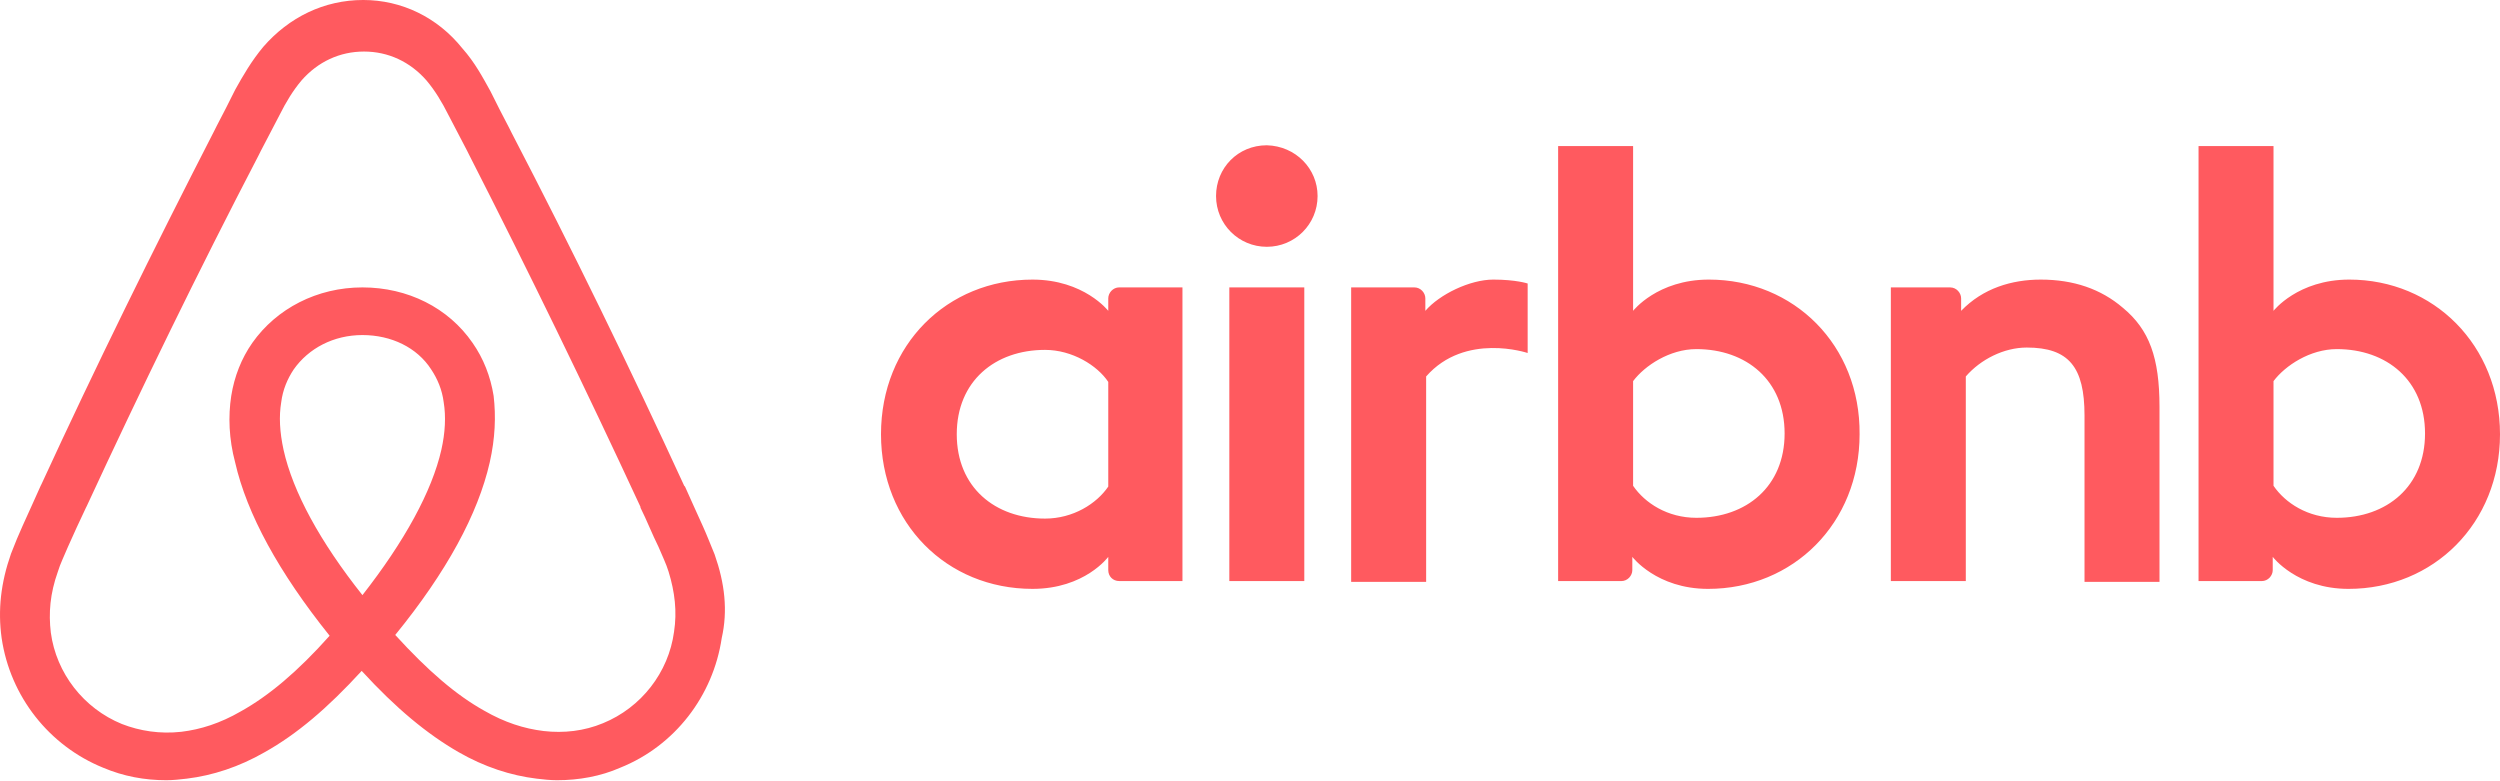
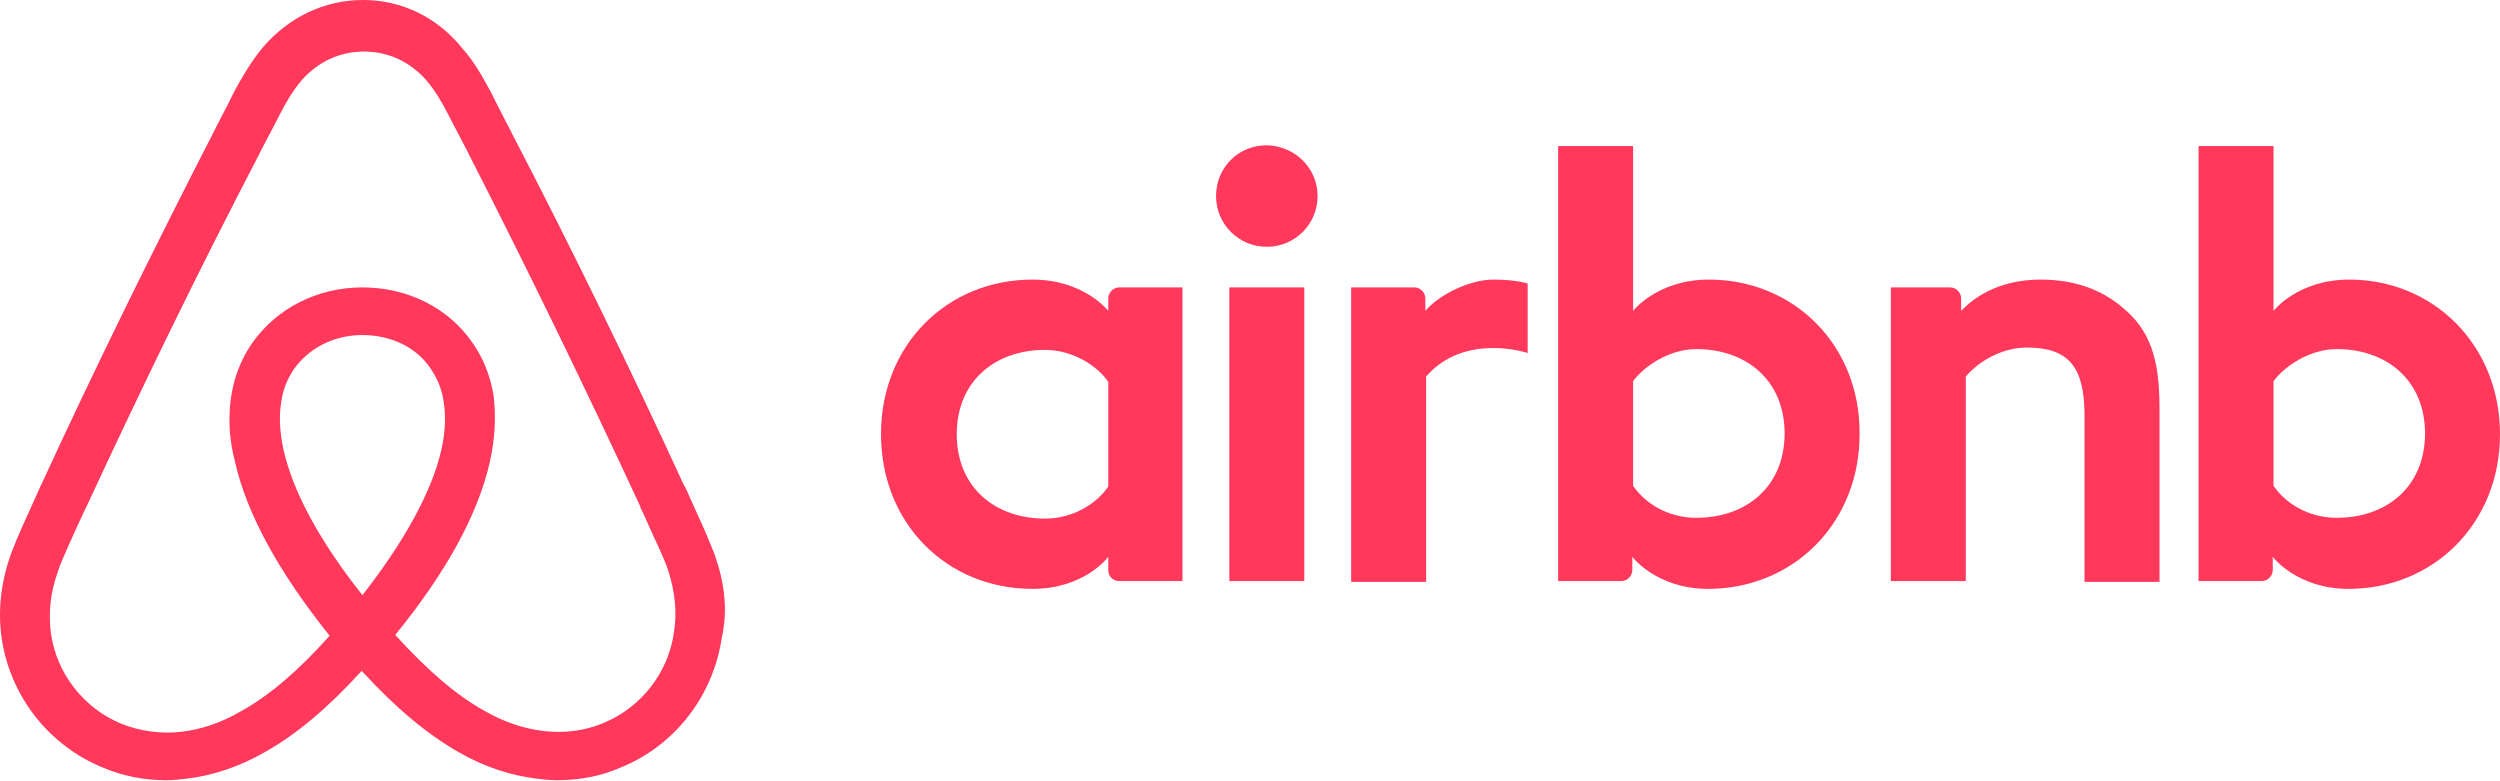
<svg xmlns="http://www.w3.org/2000/svg" viewBox="329.775 439.999 320.426 100.002">
-   <path d="M498.65 465.125c0 3.604-2.904 6.506-6.508 6.506s-6.506-2.902-6.506-6.506 2.803-6.506 6.506-6.506c3.706.1 6.508 3.003 6.508 6.506zm-26.828 13.114v1.602s-3.102-4.006-9.709-4.006c-10.91 0-19.42 8.309-19.42 19.82 0 11.412 8.41 19.82 19.42 19.82 6.707 0 9.709-4.104 9.709-4.104v1.701c0 .801.602 1.4 1.402 1.4h8.107v-37.639h-8.107c-.8.003-1.402.705-1.402 1.406zm0 24.123c-1.5 2.203-4.504 4.105-8.107 4.105-6.406 0-11.312-4.004-11.312-10.812 0-6.807 4.906-10.811 11.312-10.811 3.504 0 6.707 2.002 8.107 4.104v13.414zm15.516-25.526h9.609v37.639h-9.609v-37.639zm143.545-1.002c-6.607 0-9.711 4.006-9.711 4.006v-21.121h-9.609v55.756h8.109c.801 0 1.4-.701 1.4-1.402v-1.701s3.104 4.104 9.709 4.104c10.912 0 19.42-8.406 19.42-19.818s-8.508-19.824-19.318-19.824zm-1.602 30.532c-3.705 0-6.607-1.9-8.109-4.104v-13.414c1.502-2.002 4.705-4.104 8.109-4.104 6.406 0 11.311 4.004 11.311 10.811s-4.904 10.811-11.311 10.811zm-22.722-14.213v22.422h-9.611v-21.322c0-6.205-2.002-8.709-7.404-8.709-2.902 0-5.906 1.502-7.811 3.705v26.227h-9.607v-37.639h7.605c.801 0 1.402.701 1.402 1.402v1.602c2.803-2.904 6.506-4.006 10.209-4.006 4.205 0 7.709 1.203 10.512 3.605 3.402 2.803 4.705 6.406 4.705 12.713zm-57.76-16.319c-6.605 0-9.709 4.006-9.709 4.006v-21.121h-9.609v55.756h8.107c.801 0 1.402-.701 1.402-1.402v-1.701s3.104 4.104 9.709 4.104c10.912 0 19.42-8.406 19.42-19.818.1-11.413-8.408-19.824-19.32-19.824zm-1.602 30.532c-3.703 0-6.605-1.9-8.107-4.104v-13.414c1.502-2.002 4.705-4.104 8.107-4.104 6.408 0 11.312 4.004 11.312 10.811s-4.904 10.811-11.312 10.811zm-26.025-30.532c2.902 0 4.404.502 4.404.502v8.908s-8.008-2.703-13.012 3.004v26.326h-9.611v-37.738h8.109c.801 0 1.4.701 1.4 1.402v1.602c1.804-2.103 5.708-4.006 8.71-4.006zm-99.799 35.237c-.5-1.201-1.001-2.502-1.501-3.604-.802-1.801-1.603-3.504-2.302-5.105l-.1-.1c-6.908-15.016-14.314-30.23-22.123-45.244l-.3-.602a196.953 196.953 0 0 1-2.401-4.705c-1.002-1.803-2.002-3.703-3.604-5.506-3.203-4.004-7.808-6.207-12.712-6.207-5.006 0-9.51 2.203-12.812 6.006-1.502 1.801-2.604 3.703-3.604 5.506a217.271 217.271 0 0 1-2.401 4.705l-.301.602c-7.708 15.014-15.215 30.229-22.122 45.244l-.101.199c-.7 1.604-1.502 3.305-2.303 5.105-.5 1.102-1 2.303-1.5 3.604-1.302 3.703-1.703 7.207-1.201 10.812 1.101 7.508 6.105 13.812 13.013 16.617 2.603 1.102 5.306 1.602 8.108 1.602.801 0 1.801-.1 2.603-.201 3.304-.4 6.707-1.5 10.011-3.402 4.104-2.303 8.008-5.605 12.412-10.41 4.404 4.805 8.408 8.107 12.412 10.41 3.305 1.902 6.707 3.002 10.01 3.402.801.102 1.803.201 2.604.201 2.803 0 5.605-.5 8.107-1.602 7.008-2.805 11.912-9.209 13.014-16.617.795-3.503.395-7.005-.906-10.71zm-45.144 5.205c-5.406-6.807-8.91-13.213-10.11-18.617-.5-2.303-.601-4.305-.3-6.107.199-1.602.801-3.004 1.602-4.205 1.902-2.701 5.105-4.404 8.809-4.404 3.705 0 7.008 1.602 8.81 4.404.801 1.201 1.401 2.604 1.603 4.205.299 1.803.199 3.904-.301 6.107-1.205 5.304-4.709 11.711-10.113 18.617zm39.938 4.705c-.7 5.205-4.204 9.711-9.108 11.713-2.402 1-5.006 1.301-7.607 1-2.502-.301-5.006-1.102-7.607-2.602-3.604-2.004-7.207-5.105-11.412-9.711 6.606-8.107 10.61-15.516 12.112-22.121.701-3.104.802-5.906.5-8.51-.399-2.502-1.301-4.805-2.702-6.807-3.105-4.506-8.311-7.107-14.115-7.107s-11.01 2.703-14.113 7.107c-1.401 2.002-2.303 4.305-2.703 6.807-.4 2.604-.301 5.506.5 8.51 1.501 6.605 5.605 14.113 12.111 22.221-4.104 4.605-7.808 7.709-11.412 9.711-2.603 1.502-5.104 2.303-7.606 2.602-2.702.301-5.306-.1-7.608-1-4.904-2.002-8.408-6.508-9.108-11.713-.3-2.502-.101-5.004.901-7.807.299-1.002.801-2.002 1.301-3.203.701-1.602 1.5-3.305 2.302-5.006l.101-.199c6.906-14.916 14.313-30.131 22.021-44.945l.3-.602c.802-1.5 1.603-3.102 2.403-4.604.801-1.602 1.701-3.104 2.803-4.406 2.102-2.4 4.904-3.703 8.008-3.703s5.906 1.303 8.008 3.703c1.102 1.305 2.002 2.807 2.803 4.406.802 1.502 1.603 3.104 2.402 4.604l.301.602a1325.424 1325.424 0 0 1 21.922 45.045v.1c.802 1.604 1.502 3.404 2.303 5.008.5 1.199 1.001 2.199 1.301 3.201.799 2.6 1.099 5.104.698 7.706z" fill="#ff5a5f" />
+   <path d="M498.65 465.125c0 3.604-2.904 6.506-6.508 6.506s-6.506-2.902-6.506-6.506 2.803-6.506 6.506-6.506c3.706.1 6.508 3.003 6.508 6.506zm-26.828 13.114v1.602s-3.102-4.006-9.709-4.006c-10.91 0-19.42 8.309-19.42 19.82 0 11.412 8.41 19.82 19.42 19.82 6.707 0 9.709-4.104 9.709-4.104v1.701c0 .801.602 1.4 1.402 1.4h8.107v-37.639h-8.107c-.8.003-1.402.705-1.402 1.406zm0 24.123c-1.5 2.203-4.504 4.105-8.107 4.105-6.406 0-11.312-4.004-11.312-10.812 0-6.807 4.906-10.811 11.312-10.811 3.504 0 6.707 2.002 8.107 4.104v13.414zm15.516-25.526h9.609v37.639h-9.609v-37.639zm143.545-1.002c-6.607 0-9.711 4.006-9.711 4.006v-21.121h-9.609v55.756h8.109c.801 0 1.4-.701 1.4-1.402v-1.701s3.104 4.104 9.709 4.104c10.912 0 19.42-8.406 19.42-19.818s-8.508-19.824-19.318-19.824zm-1.602 30.532c-3.705 0-6.607-1.9-8.109-4.104v-13.414c1.502-2.002 4.705-4.104 8.109-4.104 6.406 0 11.311 4.004 11.311 10.811s-4.904 10.811-11.311 10.811zm-22.722-14.213v22.422h-9.611v-21.322c0-6.205-2.002-8.709-7.404-8.709-2.902 0-5.906 1.502-7.811 3.705v26.227h-9.607v-37.639h7.605c.801 0 1.402.701 1.402 1.402v1.602c2.803-2.904 6.506-4.006 10.209-4.006 4.205 0 7.709 1.203 10.512 3.605 3.402 2.803 4.705 6.406 4.705 12.713zm-57.76-16.319c-6.605 0-9.709 4.006-9.709 4.006v-21.121h-9.609v55.756h8.107c.801 0 1.402-.701 1.402-1.402v-1.701s3.104 4.104 9.709 4.104c10.912 0 19.42-8.406 19.42-19.818.1-11.413-8.408-19.824-19.32-19.824zm-1.602 30.532c-3.703 0-6.605-1.9-8.107-4.104v-13.414c1.502-2.002 4.705-4.104 8.107-4.104 6.408 0 11.312 4.004 11.312 10.811s-4.904 10.811-11.312 10.811zm-26.025-30.532c2.902 0 4.404.502 4.404.502v8.908s-8.008-2.703-13.012 3.004v26.326h-9.611v-37.738h8.109c.801 0 1.4.701 1.4 1.402v1.602c1.804-2.103 5.708-4.006 8.71-4.006zm-99.799 35.237c-.5-1.201-1.001-2.502-1.501-3.604-.802-1.801-1.603-3.504-2.302-5.105l-.1-.1c-6.908-15.016-14.314-30.23-22.123-45.244l-.3-.602a196.953 196.953 0 0 1-2.401-4.705c-1.002-1.803-2.002-3.703-3.604-5.506-3.203-4.004-7.808-6.207-12.712-6.207-5.006 0-9.51 2.203-12.812 6.006-1.502 1.801-2.604 3.703-3.604 5.506a217.271 217.271 0 0 1-2.401 4.705l-.301.602c-7.708 15.014-15.215 30.229-22.122 45.244l-.101.199c-.7 1.604-1.502 3.305-2.303 5.105-.5 1.102-1 2.303-1.5 3.604-1.302 3.703-1.703 7.207-1.201 10.812 1.101 7.508 6.105 13.812 13.013 16.617 2.603 1.102 5.306 1.602 8.108 1.602.801 0 1.801-.1 2.603-.201 3.304-.4 6.707-1.5 10.011-3.402 4.104-2.303 8.008-5.605 12.412-10.41 4.404 4.805 8.408 8.107 12.412 10.41 3.305 1.902 6.707 3.002 10.01 3.402.801.102 1.803.201 2.604.201 2.803 0 5.605-.5 8.107-1.602 7.008-2.805 11.912-9.209 13.014-16.617.795-3.503.395-7.005-.906-10.71zm-45.144 5.205c-5.406-6.807-8.91-13.213-10.11-18.617-.5-2.303-.601-4.305-.3-6.107.199-1.602.801-3.004 1.602-4.205 1.902-2.701 5.105-4.404 8.809-4.404 3.705 0 7.008 1.602 8.81 4.404.801 1.201 1.401 2.604 1.603 4.205.299 1.803.199 3.904-.301 6.107-1.205 5.304-4.709 11.711-10.113 18.617zm39.938 4.705c-.7 5.205-4.204 9.711-9.108 11.713-2.402 1-5.006 1.301-7.607 1-2.502-.301-5.006-1.102-7.607-2.602-3.604-2.004-7.207-5.105-11.412-9.711 6.606-8.107 10.61-15.516 12.112-22.121.701-3.104.802-5.906.5-8.51-.399-2.502-1.301-4.805-2.702-6.807-3.105-4.506-8.311-7.107-14.115-7.107s-11.01 2.703-14.113 7.107c-1.401 2.002-2.303 4.305-2.703 6.807-.4 2.604-.301 5.506.5 8.51 1.501 6.605 5.605 14.113 12.111 22.221-4.104 4.605-7.808 7.709-11.412 9.711-2.603 1.502-5.104 2.303-7.606 2.602-2.702.301-5.306-.1-7.608-1-4.904-2.002-8.408-6.508-9.108-11.713-.3-2.502-.101-5.004.901-7.807.299-1.002.801-2.002 1.301-3.203.701-1.602 1.5-3.305 2.302-5.006l.101-.199c6.906-14.916 14.313-30.131 22.021-44.945l.3-.602c.802-1.5 1.603-3.102 2.403-4.604.801-1.602 1.701-3.104 2.803-4.406 2.102-2.4 4.904-3.703 8.008-3.703s5.906 1.303 8.008 3.703c1.102 1.305 2.002 2.807 2.803 4.406.802 1.502 1.603 3.104 2.402 4.604l.301.602a1325.424 1325.424 0 0 1 21.922 45.045v.1c.802 1.604 1.502 3.404 2.303 5.008.5 1.199 1.001 2.199 1.301 3.201.799 2.6 1.099 5.104.698 7.706z" fill="#FF385C" />
</svg>
